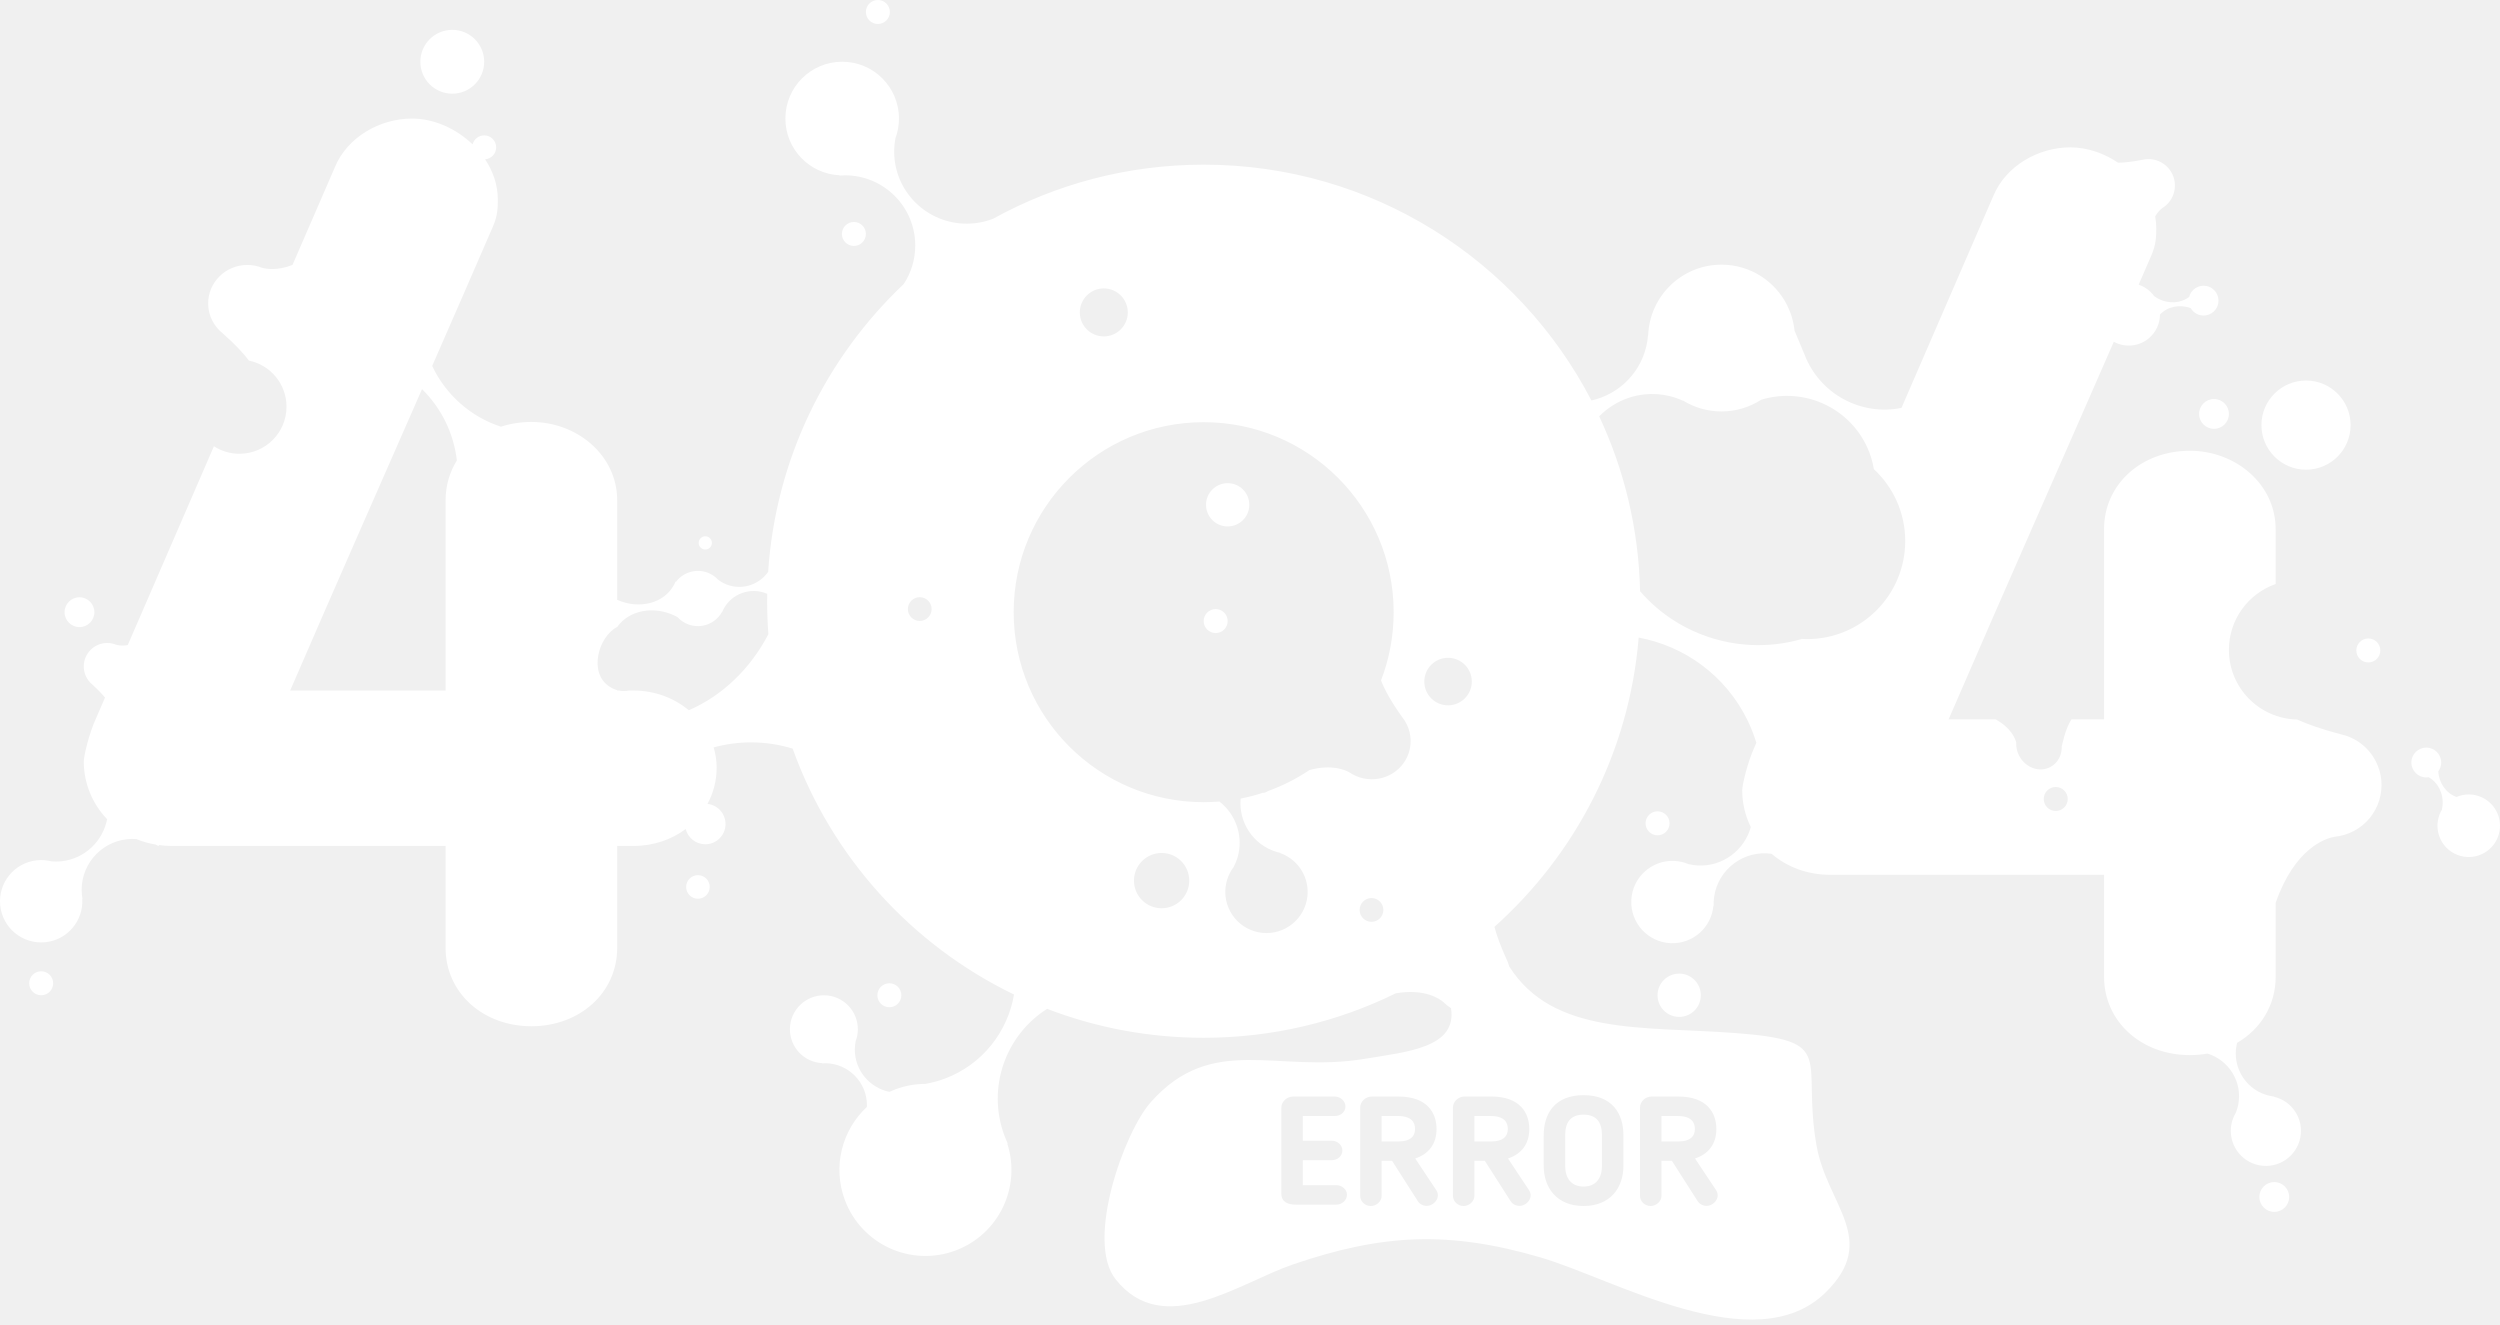
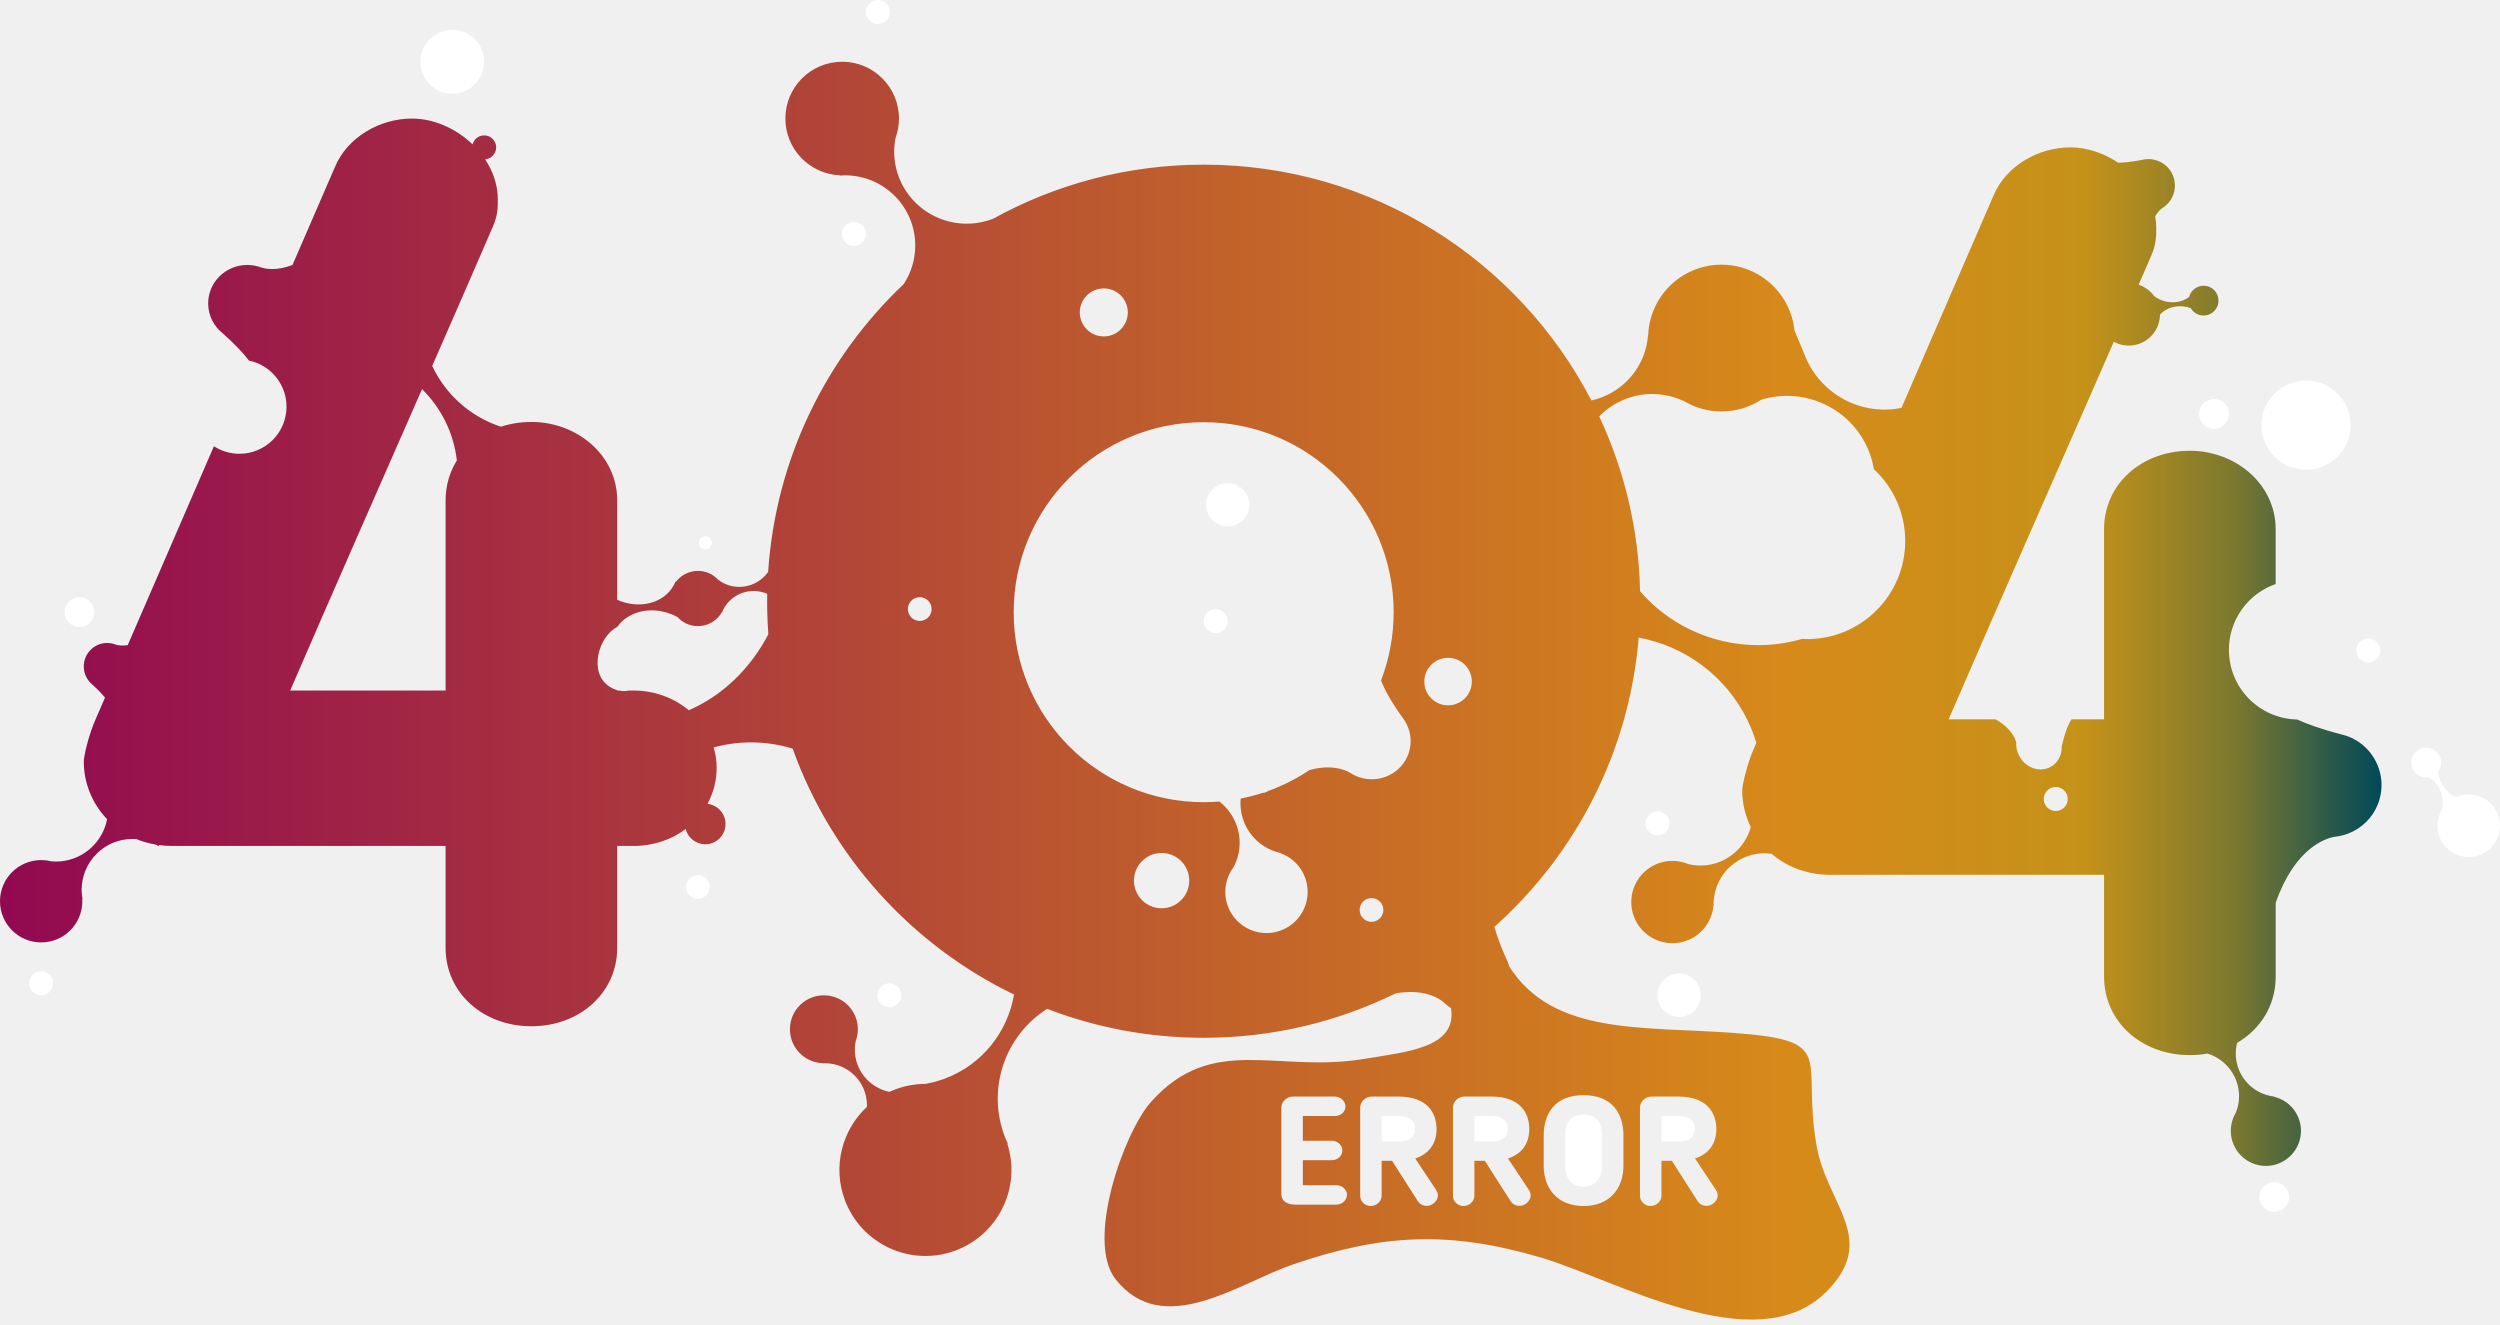
- <svg xmlns="http://www.w3.org/2000/svg" version="1.1" id="Layer_1" x="0px" y="0px" width="400px" height="212px" viewBox="0 0 400 212" enable-background="new 0 0 400 212" xml:space="preserve">
-   <g>
-     <path fill="#FFFFFF" d="M253.371,189.848c2.012,0,2.943-1.375,2.943-3.336v-4.857c0-1.986-0.785-3.312-2.943-3.312   c-2.16,0-2.944,1.324-2.944,3.312v4.857C250.427,188.473,251.359,189.848,253.371,189.848z" />
-     <path fill="#FFFFFF" d="M223.661,178.562h-2.601v4.07h2.748c1.692,0,2.602-0.711,2.602-1.986   C226.41,179.617,225.895,178.562,223.661,178.562z" />
-     <path fill="#FFFFFF" d="M271.182,180.646c0-1.029-0.516-2.084-2.748-2.084h-2.601v4.07h2.748   C270.273,182.635,271.182,181.924,271.182,180.646z" />
-     <path fill="#FFFFFF" d="M235.902,178.562v4.07h2.748c1.691,0,2.601-0.711,2.601-1.986c0-1.029-0.517-2.084-2.748-2.084H235.902z" />
-     <circle fill="#FFFFFF" cx="111.669" cy="141.911" r="1.887" />
-     <circle fill="#FFFFFF" cx="112.847" cy="86.865" r="1.059" />
-     <circle fill="#FFFFFF" cx="268.67" cy="159.242" r="3.463" />
-     <circle fill="#FFFFFF" cx="196.426" cy="80.768" r="3.462" />
-     <circle fill="#FFFFFF" cx="136.623" cy="37.433" r="1.918" />
-     <circle fill="#FFFFFF" cx="142.298" cy="159.241" r="1.919" />
-     <circle fill="#FFFFFF" cx="6.588" cy="157.323" r="1.919" />
-     <circle fill="#FFFFFF" cx="140.46" cy="1.919" r="1.919" />
-     <circle fill="#FFFFFF" cx="265.208" cy="131.731" r="1.919" />
-     <circle fill="#FFFFFF" cx="194.507" cy="99.371" r="1.919" />
-     <circle fill="#FFFFFF" cx="368.963" cy="68.018" r="7.133" />
-     <circle fill="#FFFFFF" cx="354.239" cy="66.228" r="2.386" />
-     <path fill="#FFFFFF" d="M397.248,127.646c-1.371-0.691-2.906-0.69-4.217-0.133c-1.629-0.576-2.787-2.189-2.906-4.094   c0.293-0.396,0.469-0.886,0.469-1.416c0-1.316-1.066-2.387-2.387-2.387c-1.316,0-2.387,1.066-2.387,2.387   c0,1.314,1.068,2.387,2.387,2.387c0.129,0,0.254-0.015,0.377-0.033c1.471,0.813,2.404,2.574,2.223,4.519   c-0.02,0.235-0.061,0.464-0.109,0.687c-0.061,0.1-0.117,0.195-0.17,0.299c-0.188,0.367-0.316,0.75-0.406,1.137   c-0.047,0.207-0.08,0.416-0.104,0.625c-0.195,1.998,0.82,4.004,2.725,4.963c2.467,1.244,5.477,0.254,6.723-2.215   C400.707,131.902,399.717,128.893,397.248,127.646z" />
-     <circle fill="#FFFFFF" cx="363.883" cy="191.517" r="2.386" />
-     <circle fill="#FFFFFF" cx="12.716" cy="97.951" r="2.386" />
-     <circle fill="#FFFFFF" cx="72.363" cy="9.883" r="5.107" />
-     <path fill="#FFFFFF" d="M374.449,117.463c-2.938-0.773-5.188-1.562-6.91-2.342c-6.049-0.127-10.914-5.066-10.914-11.147   c0-4.872,3.125-9.011,7.479-10.531v-8.787c0-7.162-6.367-12.534-13.729-12.534c-7.76,0-13.727,5.372-13.727,12.534v30.438h-5.203   c-0.525,0.77-1.07,2.096-1.566,4.301c0.053,1.385-0.611,2.695-1.836,3.336c-1.748,0.914-3.977,0.106-4.975-1.805   c-0.361-0.686-0.51-1.422-0.475-2.125c-0.156-0.641-0.799-2.309-3.291-3.707h-7.523c9.477-21.895,17.479-39.904,26.43-60.408   c1.744,0.947,3.965,0.801,5.586-0.545c1.18-0.981,1.793-2.39,1.803-3.813c1.18-1.264,3.121-1.681,4.912-1.033   c0.248,0.427,0.625,0.783,1.111,0.995c1.209,0.526,2.613-0.028,3.141-1.236c0.525-1.208-0.025-2.614-1.234-3.14   c-1.207-0.525-2.613,0.028-3.141,1.236c-0.051,0.117-0.09,0.237-0.121,0.357c-1.332,1.024-3.316,1.178-5.027,0.237   c-0.207-0.113-0.4-0.241-0.586-0.377c-0.064-0.093-0.133-0.186-0.203-0.275c-0.268-0.318-0.564-0.588-0.881-0.824   c-0.17-0.126-0.35-0.241-0.531-0.344c-0.273-0.152-0.561-0.274-0.854-0.372c0.494-1.136,0.99-2.278,1.49-3.435   c0.145-0.329,0.283-0.656,0.428-0.986c0.035-0.083,0.07-0.164,0.105-0.246c0.795-1.791,0.795-3.183,0.795-4.377   c0-0.644-0.059-1.279-0.174-1.902c0.449-0.761,0.928-1.159,1.146-1.315c0.444-0.274,0.846-0.632,1.178-1.078   c1.396-1.877,1.004-4.53-0.873-5.925c-1.053-0.781-2.351-1.001-3.53-0.714c-1.604,0.314-2.863,0.448-3.853,0.461   c-0.944-0.636-1.959-1.166-3.011-1.57c-0.163-0.062-0.327-0.122-0.491-0.178c-1.34-0.458-2.733-0.712-4.119-0.712   c-5.174,0-10.346,2.985-12.334,7.759L304.238,65.26c-6.444,1.322-13.092-2.191-15.526-8.56c-0.317-0.829-0.987-2.308-1.591-3.807   c-0.146-1.445-0.557-2.812-1.18-4.054c0-0.001,0-0.002,0-0.003v0.001c-1.928-3.848-5.903-6.491-10.502-6.491   c-6.342,0-11.506,5.029-11.73,11.315c-0.01-0.007-0.02-0.016-0.029-0.023c-0.021,0.307-0.056,0.614-0.104,0.923   c-0.764,4.848-4.43,8.515-8.95,9.514C243,41.661,219.584,26.345,192.59,26.345c-12.213,0-23.69,3.138-33.679,8.646   c-1.311,0.511-2.736,0.795-4.229,0.795c-6.414,0-11.614-5.165-11.614-11.537c0-0.732,0.075-1.447,0.208-2.142   c0.361-0.979,0.559-2.037,0.559-3.142c0-5.019-4.069-9.087-9.087-9.087s-9.086,4.068-9.086,9.087c0,4.88,3.847,8.86,8.674,9.077   c-0.008,0.017-0.018,0.032-0.026,0.049c0.297-0.024,0.596-0.039,0.899-0.039c6.203,0,11.23,5.028,11.23,11.23   c0,2.282-0.682,4.403-1.851,6.175C132.198,57.188,124.104,73.4,122.903,91.5c-1.583,2.254-4.604,3.077-7.12,1.808   c-0.327-0.165-0.628-0.359-0.907-0.576c-0.343-0.362-0.748-0.676-1.218-0.914c-1.937-0.977-4.25-0.391-5.511,1.281   c-0.02-0.023-0.038-0.048-0.057-0.071c-0.061,0.153-0.127,0.305-0.202,0.455c-0.022,0.038-0.043,0.076-0.065,0.114   c-1.564,2.937-5.529,3.953-9.073,2.373V80.046c0-7.163-6.367-12.534-13.728-12.534c-1.727,0-3.363,0.268-4.867,0.76   c-4.852-1.573-8.834-5.121-11.006-9.719c3.121-7.123,6.319-14.45,9.706-22.275c0.796-1.791,0.796-3.183,0.796-4.377   c0-2.307-0.768-4.502-2.036-6.41c0.991-0.075,1.772-0.901,1.772-1.912c0-1.059-0.859-1.918-1.918-1.918   c-0.894,0-1.643,0.612-1.856,1.439c-2.617-2.52-6.179-4.13-9.689-4.13c-5.173,0-10.346,2.984-12.335,7.759L46.8,42.393   c-2.533,0.981-4.313,0.617-4.921,0.432c-0.728-0.282-1.519-0.438-2.348-0.432c-3.462,0.023-6.249,2.799-6.226,6.197   c0.014,1.911,0.914,3.613,2.315,4.732c1.965,1.734,3.308,3.174,4.208,4.373c3.432,0.703,6.013,3.739,6.013,7.378   c0,4.16-3.372,7.531-7.532,7.531c-1.505,0-2.906-0.443-4.082-1.204L20.44,103.212c-0.951,0.173-1.613,0.023-1.883-0.063   c-0.434-0.175-0.906-0.273-1.402-0.273c-2.072,0-3.752,1.68-3.752,3.751c0,1.16,0.527,2.197,1.354,2.884   c0.874,0.798,1.539,1.49,2.046,2.099l-1.41,3.252c-1.194,2.588-1.99,6.168-1.99,6.965c0,3.484,1.37,6.779,3.736,9.246   c-0.691,3.535-3.605,6.354-7.353,6.736c-0.529,0.055-1.05,0.053-1.561,0.008c-0.733-0.188-1.51-0.252-2.307-0.172   c-3.62,0.371-6.254,3.604-5.884,7.225c0.37,3.619,3.603,6.254,7.222,5.884c3.521-0.358,6.107-3.428,5.907-6.926   c0.012,0.006,0.025,0.012,0.038,0.017c-0.039-0.212-0.071-0.427-0.094-0.645c-0.458-4.475,2.798-8.471,7.272-8.928   c0.484-0.051,0.961-0.054,1.431-0.02c0.977,0.402,2.023,0.7,3.127,0.884c0.154,0.08,0.308,0.162,0.456,0.253   c0.004-0.061,0.005-0.119,0.008-0.181c0.687,0.094,1.396,0.146,2.125,0.146h43.768v16.313c0,7.162,5.969,12.533,13.728,12.533   c7.759,0,13.728-5.371,13.728-12.533v-16.313h2.586c3.219,0,6.11-1.013,8.373-2.709c0.355,1.392,1.606,2.424,3.108,2.438   c1.79,0.018,3.252-1.423,3.267-3.212c0.015-1.681-1.25-3.07-2.886-3.248c0.939-1.731,1.466-3.702,1.466-5.802   c0-1.108-0.168-2.194-0.479-3.234c1.92-0.525,3.925-0.807,5.989-0.807c2.303,0,4.532,0.352,6.651,1   c6.203,17.291,19.027,31.427,35.419,39.347c-1.013,5.949-5.053,11.205-11.086,13.457c-1.031,0.385-2.075,0.66-3.122,0.84   c-1.589,0.004-3.205,0.283-4.781,0.872c-0.326,0.122-0.642,0.258-0.953,0.4c-3.181-0.653-5.56-3.467-5.531-6.814   c0.003-0.451,0.054-0.893,0.142-1.316c0.213-0.574,0.337-1.19,0.343-1.84c0.026-3.002-2.386-5.455-5.387-5.479   c-3.002-0.026-5.456,2.386-5.481,5.387c-0.025,2.92,2.257,5.315,5.145,5.468c-0.006,0.012-0.013,0.024-0.02,0.036   c0.177-0.014,0.356-0.021,0.538-0.021c3.709,0.033,6.691,3.066,6.659,6.775c0,0.071-0.008,0.146-0.011,0.217   c-3.956,3.682-5.529,9.517-3.522,14.894c2.658,7.12,10.584,10.737,17.705,8.08c6.924-2.585,10.534-10.151,8.283-17.115   c0.028,0.004,0.056,0.011,0.084,0.013c-0.191-0.408-0.371-0.824-0.531-1.254c-2.864-7.671,0.167-16.099,6.821-20.311   c7.775,2.986,16.219,4.63,25.047,4.63c11.034,0,21.471-2.562,30.749-7.12c4.653-0.788,7.015,0.889,7.644,1.438   c0.058,0.059,0.117,0.111,0.176,0.168c0.305,0.285,0.643,0.543,1.006,0.771c1.002,6.354-7.042,6.977-13.784,8.105   c-14.117,2.373-24.388-4.176-34.259,6.949c-4.253,4.793-10.486,22.168-5.62,28.328c7.624,9.649,19.745,0.562,28.438-2.399   c14.27-4.864,24.832-5.397,39.529-1.104c11.784,3.439,34.346,16.715,45.646,5.6c8.604-8.461,0.189-14.021-1.465-23.488   c-2.474-14.148,3.563-16.786-13.162-18.021c-14.697-1.084-28.973,0.428-36.004-10.634c-0.113-0.438-0.275-0.866-0.485-1.272   c-0.927-2.049-1.524-3.715-1.886-5.07c12.959-11.582,21.568-27.925,23.08-46.284c7.322,1.36,13.929,6.056,17.432,13.269   c0.566,1.17,1.029,2.363,1.396,3.567l-0.274,0.636c-1.193,2.586-1.988,6.166-1.988,6.963c0,2.072,0.485,4.078,1.374,5.883   c-1.021,3.695-4.47,6.33-8.438,6.148c-0.529-0.025-1.047-0.104-1.545-0.224c-0.697-0.293-1.457-0.472-2.254-0.508   c-3.637-0.166-6.718,2.646-6.884,6.278c-0.167,3.635,2.646,6.715,6.278,6.883c3.537,0.16,6.546-2.493,6.859-5.981   c0.015,0.007,0.023,0.017,0.037,0.021c-0.009-0.215-0.011-0.435,0.002-0.651c0.203-4.491,4.013-7.967,8.504-7.763   c0.263,0.014,0.517,0.039,0.771,0.074c2.423,2.073,5.659,3.365,9.42,3.365h43.771v16.312c0,7.162,5.967,12.533,13.727,12.533   c0.975,0,1.92-0.084,2.828-0.246c3.449,1.07,5.615,4.57,4.914,8.172c-0.09,0.457-0.227,0.894-0.395,1.31   c-0.322,0.543-0.566,1.147-0.695,1.806c-0.592,3.045,1.395,5.992,4.438,6.584c3.045,0.593,5.99-1.396,6.584-4.438   c0.576-2.96-1.289-5.822-4.191-6.521c0.008-0.012,0.018-0.021,0.025-0.031c-0.184-0.021-0.363-0.047-0.551-0.084   c-3.76-0.73-6.217-4.375-5.484-8.137c0.025-0.129,0.061-0.254,0.094-0.379c3.748-2.188,6.164-6.014,6.164-10.564v-11.84   c3.064-8.785,8.01-10.309,9.393-10.563c1.047-0.097,2.094-0.394,3.082-0.911c4.07-2.125,5.643-7.15,3.516-11.218   C378.9,119.458,376.789,117.959,374.449,117.463z M71.296,80.046v30.438H46.428C53.99,93.015,60.612,78.023,67.525,62.26   c3.021,2.977,5.06,6.957,5.572,11.414C71.949,75.52,71.296,77.685,71.296,80.046z M110.21,113.639   c-2.328-1.939-5.412-3.154-8.873-3.154h-0.694c-0.529,0.106-1.075,0.115-1.623,0h-0.27v-0.063   c-0.413-0.112-0.824-0.298-1.231-0.562c-3.415-2.219-1.776-8.004,1.246-9.559c1.879-2.678,5.885-3.463,9.375-1.702   c0.095,0.048,0.185,0.1,0.276,0.15c0.351,0.382,0.771,0.712,1.262,0.959c2.119,1.069,4.685,0.267,5.836-1.782   c0.006,0.009,0.012,0.019,0.018,0.027c0.055-0.134,0.114-0.268,0.18-0.398c1.311-2.598,4.411-3.688,7.044-2.543   c-0.007,0.396-0.015,0.789-0.015,1.185c0,1.777,0.068,3.538,0.198,5.281C120.06,106.992,115.578,111.316,110.21,113.639z    M147.159,99.352c-1.05,0-1.9-0.851-1.9-1.9c0-1.049,0.85-1.901,1.9-1.901c1.049,0,1.9,0.852,1.9,1.901   C149.059,98.501,148.208,99.352,147.159,99.352z M176.608,46.146c2.12,0,3.839,1.719,3.839,3.84c0,2.121-1.719,3.839-3.839,3.839   c-2.121,0-3.84-1.719-3.84-3.839C172.768,47.865,174.487,46.146,176.608,46.146z M185.856,145.32c-2.443,0-4.422-1.979-4.422-4.422   c0-2.441,1.979-4.422,4.422-4.422c2.442,0,4.422,1.979,4.422,4.422C190.278,143.341,188.298,145.32,185.856,145.32z    M219.441,147.49c-1.051,0-1.901-0.852-1.901-1.9c0-1.048,0.851-1.9,1.901-1.9c1.049,0,1.897,0.854,1.897,1.9   C221.34,146.641,220.49,147.49,219.441,147.49z M225.559,119.891c-0.742,3.316-4.082,5.395-7.461,4.637   c-0.81-0.18-1.543-0.51-2.188-0.946c-0.646-0.372-2.811-1.354-6.391-0.377c-2.043,1.374-4.266,2.505-6.621,3.354   c-0.444,0.264-0.699,0.346-0.787,0.271c-1.174,0.386-2.375,0.703-3.606,0.944c-0.349,3.767,1.975,7.388,5.733,8.531   c0.21,0.063,0.421,0.116,0.632,0.163c-0.011,0.009-0.021,0.019-0.03,0.028c3.303,1.169,5.128,4.742,4.098,8.128   c-1.062,3.479-4.742,5.44-8.225,4.379c-3.481-1.062-5.44-4.741-4.378-8.224c0.233-0.764,0.592-1.456,1.05-2.059   c0.239-0.453,0.442-0.936,0.597-1.441c1.038-3.402-0.214-6.959-2.875-9.034c-0.832,0.067-1.67,0.104-2.519,0.104   c-16.791,0-30.4-13.61-30.4-30.399s13.609-30.399,30.4-30.399s30.396,13.61,30.396,30.399c0,3.849-0.715,7.529-2.02,10.918   c0.562,1.475,1.614,3.392,3.403,5.896C225.48,116.168,225.975,118.027,225.559,119.891z M213.8,192.742h-6.502   c-1.202,0-2.28-0.417-2.28-1.742v-13.812c0-0.856,0.811-1.739,1.89-1.739h6.647c0.932,0,1.715,0.733,1.715,1.594   c0,0.884-0.783,1.521-1.715,1.521h-5.104v3.949h4.636c0.858,0,1.692,0.661,1.692,1.547c0,0.883-0.734,1.568-1.692,1.568h-4.636   v3.999h5.349c0.906,0,1.716,0.687,1.716,1.521C215.516,192.031,214.73,192.742,213.8,192.742z M228.298,192.938   c-0.614,0-1.13-0.269-1.448-0.76l-4.121-6.451h-1.668v5.617c0,0.859-0.81,1.619-1.742,1.619c-0.908,0-1.691-0.734-1.691-1.619   v-14.131c0-0.957,0.857-1.766,1.864-1.766h4.269c4.612,0,6.084,2.625,6.084,5.199c0,2.43-1.3,4.022-3.41,4.711l3.36,5.055   C230.604,191.639,229.402,192.938,228.298,192.938z M262.398,177.213c0-0.957,0.855-1.766,1.863-1.766h4.27   c4.611,0,6.084,2.625,6.084,5.199c0,2.43-1.299,4.022-3.411,4.711l3.36,5.055c0.812,1.227-0.394,2.525-1.494,2.525   c-0.614,0-1.129-0.271-1.449-0.762l-4.122-6.449h-1.667v5.615c0,0.859-0.809,1.619-1.743,1.619c-0.907,0-1.692-0.734-1.692-1.619   v-14.13L262.398,177.213L262.398,177.213z M246.992,181.652c0-3.482,1.791-6.426,6.378-6.426s6.378,2.941,6.378,6.426v4.856   c0,3.582-2.135,6.452-6.378,6.452c-4.244,0-6.378-2.87-6.378-6.452V181.652z M227.889,109.051c0-2.098,1.701-3.8,3.799-3.8   c2.101,0,3.801,1.702,3.801,3.8c0,2.1-1.7,3.801-3.801,3.801C229.589,112.852,227.889,111.15,227.889,109.051z M244.686,180.646   c0,2.43-1.299,4.022-3.41,4.711l3.361,5.055c0.812,1.227-0.393,2.525-1.496,2.525c-0.615,0-1.131-0.271-1.449-0.762l-4.121-6.449   h-1.668v5.615c0,0.859-0.81,1.619-1.74,1.619c-0.908,0-1.691-0.734-1.691-1.619v-14.131c0-0.957,0.857-1.768,1.863-1.768h4.27   C243.214,175.447,244.686,178.072,244.686,180.646z M289.136,102.256c-0.308,0-0.612-0.012-0.919-0.029l-0.015,0.038   c-9.415,2.678-19.502-0.387-25.788-7.665c-0.223-9.989-2.547-19.458-6.541-27.989c2.604-2.646,6.387-4.043,10.316-3.425   c1.094,0.172,2.127,0.491,3.086,0.93c0-0.011-0.002-0.022-0.002-0.034c1.791,1.108,3.902,1.749,6.166,1.749   c2.342,0,4.522-0.689,6.354-1.872c7.044-2.152,14.644,1.473,17.306,8.437c0.336,0.88,0.568,1.772,0.721,2.667   c3.082,2.867,5.014,6.955,5.014,11.495C304.835,95.228,297.807,102.256,289.136,102.256z M328.918,129.758   c-1.061,0-1.92-0.859-1.92-1.92c0-1.059,0.859-1.918,1.92-1.918s1.92,0.859,1.92,1.918   C330.838,128.898,329.979,129.758,328.918,129.758z" />
-     <circle fill="#FFFFFF" cx="378.932" cy="104.073" r="1.919" />
-   </g>
+ <svg xmlns="http://www.w3.org/2000/svg" xmlns:xlink="http://www.w3.org/1999/xlink" version="1.1" id="Layer_1" x="0px" y="0px" width="400px" height="212px" viewBox="0 0 400 212" enable-background="new 0 0 400 212" xml:space="preserve">
+   <defs id="defs51">
+     <linearGradient id="linearGradient1592">
+       <stop style="stop-color:#910951;stop-opacity:1;" offset="0" id="stop1588" />
+       <stop style="stop-color:#c05f2c;stop-opacity:1;" offset="0.5" id="stop1596" />
+       <stop style="stop-color:#d78a19;stop-opacity:1;" offset="0.75" id="stop1598" />
+       <stop style="stop-color:#c59219;stop-opacity:1;" offset="0.875" id="stop1600" />
+       <stop style="stop-color:#7c792f;stop-opacity:1;" offset="0.938" id="stop1602" />
+       <stop style="stop-color:#004958;stop-opacity:1;" offset="1" id="stop1590" />
+     </linearGradient>
+     <linearGradient xlink:href="#linearGradient1592" id="linearGradient1594" x1="-0.001" y1="110.506" x2="381.047" y2="110.506" gradientUnits="userSpaceOnUse" />
+   </defs>
+   <path fill="#ffffff" d="m 253.371,189.848 c 2.012,0 2.943,-1.375 2.943,-3.336 v -4.857 c 0,-1.986 -0.785,-3.312 -2.943,-3.312 -2.16,0 -2.944,1.324 -2.944,3.312 v 4.857 c 0,1.961 0.932,3.336 2.944,3.336 z" id="path2" />
+   <path fill="#ffffff" d="m 223.661,178.562 h -2.601 v 4.07 h 2.748 c 1.692,0 2.602,-0.711 2.602,-1.986 0,-1.029 -0.515,-2.084 -2.749,-2.084 z" id="path4" />
+   <path fill="#ffffff" d="m 271.182,180.646 c 0,-1.029 -0.516,-2.084 -2.748,-2.084 h -2.601 v 4.07 h 2.748 c 1.692,0.003 2.601,-0.708 2.601,-1.986 z" id="path6" />
+   <path fill="#ffffff" d="m 235.902,178.562 v 4.07 h 2.748 c 1.691,0 2.601,-0.711 2.601,-1.986 0,-1.029 -0.517,-2.084 -2.748,-2.084 z" id="path8" />
+   <circle fill="#ffffff" cx="111.669" cy="141.911" r="1.887" id="circle10" />
+   <circle fill="#ffffff" cx="112.847" cy="86.865" r="1.059" id="circle12" />
+   <circle fill="#ffffff" cx="268.67" cy="159.242" r="3.463" id="circle14" />
+   <circle fill="#ffffff" cx="196.426" cy="80.768" r="3.462" id="circle16" />
+   <circle fill="#ffffff" cx="136.623" cy="37.433" r="1.918" id="circle18" />
+   <circle fill="#ffffff" cx="142.298" cy="159.241" r="1.919" id="circle20" />
+   <circle fill="#ffffff" cx="6.588" cy="157.323" r="1.919" id="circle22" />
+   <circle fill="#ffffff" cx="140.46" cy="1.919" r="1.919" id="circle24" />
+   <circle fill="#ffffff" cx="265.208" cy="131.731" r="1.919" id="circle26" />
+   <circle fill="#ffffff" cx="194.507" cy="99.371" r="1.919" id="circle28" />
+   <circle fill="#ffffff" cx="368.963" cy="68.018" r="7.133" id="circle30" />
+   <circle fill="#ffffff" cx="354.239" cy="66.228" r="2.386" id="circle32" />
+   <path fill="#ffffff" d="m 397.248,127.646 c -1.371,-0.691 -2.906,-0.69 -4.217,-0.133 -1.629,-0.576 -2.787,-2.189 -2.906,-4.094 0.293,-0.396 0.469,-0.886 0.469,-1.416 0,-1.316 -1.066,-2.387 -2.387,-2.387 -1.316,0 -2.387,1.066 -2.387,2.387 0,1.314 1.068,2.387 2.387,2.387 0.129,0 0.254,-0.015 0.377,-0.033 1.471,0.813 2.404,2.574 2.223,4.519 -0.02,0.235 -0.061,0.464 -0.109,0.687 -0.061,0.1 -0.117,0.195 -0.17,0.299 -0.188,0.367 -0.316,0.75 -0.406,1.137 -0.047,0.207 -0.08,0.416 -0.104,0.625 -0.195,1.998 0.82,4.004 2.725,4.963 2.467,1.244 5.477,0.254 6.723,-2.215 1.241,-2.47 0.251,-5.479 -2.218,-6.726 z" id="path34" />
+   <circle fill="#ffffff" cx="363.883" cy="191.517" r="2.386" id="circle36" />
+   <circle fill="#ffffff" cx="12.716" cy="97.951" r="2.386" id="circle38" />
+   <circle fill="#ffffff" cx="72.363" cy="9.883" r="5.107" id="circle40" />
+   <path fill="#ffffff" d="m 374.449,117.463 c -2.938,-0.773 -5.188,-1.562 -6.91,-2.342 -6.049,-0.127 -10.914,-5.066 -10.914,-11.147 0,-4.872 3.125,-9.011 7.479,-10.531 v -8.787 c 0,-7.162 -6.367,-12.534 -13.729,-12.534 -7.76,0 -13.727,5.372 -13.727,12.534 v 30.438 h -5.203 c -0.525,0.77 -1.07,2.096 -1.566,4.301 0.053,1.385 -0.611,2.695 -1.836,3.336 -1.748,0.914 -3.977,0.106 -4.975,-1.805 -0.361,-0.686 -0.51,-1.422 -0.475,-2.125 -0.156,-0.641 -0.799,-2.309 -3.291,-3.707 h -7.523 c 9.477,-21.895 17.479,-39.904 26.43,-60.408 1.744,0.947 3.965,0.801 5.586,-0.545 1.18,-0.981 1.793,-2.39 1.803,-3.813 1.18,-1.264 3.121,-1.681 4.912,-1.033 0.248,0.427 0.625,0.783 1.111,0.995 1.209,0.526 2.613,-0.028 3.141,-1.236 0.525,-1.208 -0.025,-2.614 -1.234,-3.14 -1.207,-0.525 -2.613,0.028 -3.141,1.236 -0.051,0.117 -0.09,0.237 -0.121,0.357 -1.332,1.024 -3.316,1.178 -5.027,0.237 -0.207,-0.113 -0.4,-0.241 -0.586,-0.377 -0.064,-0.093 -0.133,-0.186 -0.203,-0.275 -0.268,-0.318 -0.564,-0.588 -0.881,-0.824 -0.17,-0.126 -0.35,-0.241 -0.531,-0.344 -0.273,-0.152 -0.561,-0.274 -0.854,-0.372 0.494,-1.136 0.99,-2.278 1.49,-3.435 0.145,-0.329 0.283,-0.656 0.428,-0.986 0.035,-0.083 0.07,-0.164 0.105,-0.246 0.795,-1.791 0.795,-3.183 0.795,-4.377 0,-0.644 -0.059,-1.279 -0.174,-1.902 0.449,-0.761 0.928,-1.159 1.146,-1.315 0.444,-0.274 0.846,-0.632 1.178,-1.078 1.396,-1.877 1.004,-4.53 -0.873,-5.925 -1.053,-0.781 -2.351,-1.001 -3.53,-0.714 -1.604,0.314 -2.863,0.448 -3.853,0.461 -0.944,-0.636 -1.959,-1.166 -3.011,-1.57 -0.163,-0.062 -0.327,-0.122 -0.491,-0.178 -1.34,-0.458 -2.733,-0.712 -4.119,-0.712 -5.174,0 -10.346,2.985 -12.334,7.759 L 304.238,65.26 c -6.444,1.322 -13.092,-2.191 -15.526,-8.56 -0.317,-0.829 -0.987,-2.308 -1.591,-3.807 -0.146,-1.445 -0.557,-2.812 -1.18,-4.054 0,-10e-4 0,-0.002 0,-0.003 v 0.001 c -1.928,-3.848 -5.903,-6.491 -10.502,-6.491 -6.342,0 -11.506,5.029 -11.73,11.315 -0.01,-0.007 -0.02,-0.016 -0.029,-0.023 -0.021,0.307 -0.056,0.614 -0.104,0.923 -0.764,4.848 -4.43,8.515 -8.95,9.514 C 243,41.661 219.584,26.345 192.59,26.345 c -12.213,0 -23.69,3.138 -33.679,8.646 -1.311,0.511 -2.736,0.795 -4.229,0.795 -6.414,0 -11.614,-5.165 -11.614,-11.537 0,-0.732 0.075,-1.447 0.208,-2.142 0.361,-0.979 0.559,-2.037 0.559,-3.142 0,-5.019 -4.069,-9.087 -9.087,-9.087 -5.018,0 -9.086,4.068 -9.086,9.087 0,4.88 3.847,8.86 8.674,9.077 -0.008,0.017 -0.018,0.032 -0.026,0.049 0.297,-0.024 0.596,-0.039 0.899,-0.039 6.203,0 11.23,5.028 11.23,11.23 0,2.282 -0.682,4.403 -1.851,6.175 -12.39,11.731 -20.484,27.943 -21.685,46.043 -1.583,2.254 -4.604,3.077 -7.12,1.808 -0.327,-0.165 -0.628,-0.359 -0.907,-0.576 -0.343,-0.362 -0.748,-0.676 -1.218,-0.914 -1.937,-0.977 -4.25,-0.391 -5.511,1.281 -0.02,-0.023 -0.038,-0.048 -0.057,-0.071 -0.061,0.153 -0.127,0.305 -0.202,0.455 -0.022,0.038 -0.043,0.076 -0.065,0.114 -1.564,2.937 -5.529,3.953 -9.073,2.373 V 80.046 c 0,-7.163 -6.367,-12.534 -13.728,-12.534 -1.727,0 -3.363,0.268 -4.867,0.76 -4.852,-1.573 -8.834,-5.121 -11.006,-9.719 3.121,-7.123 6.319,-14.45 9.706,-22.275 0.796,-1.791 0.796,-3.183 0.796,-4.377 0,-2.307 -0.768,-4.502 -2.036,-6.41 0.991,-0.075 1.772,-0.901 1.772,-1.912 0,-1.059 -0.859,-1.918 -1.918,-1.918 -0.894,0 -1.643,0.612 -1.856,1.439 -2.617,-2.52 -6.179,-4.13 -9.689,-4.13 -5.173,0 -10.346,2.984 -12.335,7.759 L 46.8,42.393 c -2.533,0.981 -4.313,0.617 -4.921,0.432 -0.728,-0.282 -1.519,-0.438 -2.348,-0.432 -3.462,0.023 -6.249,2.799 -6.226,6.197 0.014,1.911 0.914,3.613 2.315,4.732 1.965,1.734 3.308,3.174 4.208,4.373 3.432,0.703 6.013,3.739 6.013,7.378 0,4.16 -3.372,7.531 -7.532,7.531 -1.505,0 -2.906,-0.443 -4.082,-1.204 L 20.44,103.212 c -0.951,0.173 -1.613,0.023 -1.883,-0.063 -0.434,-0.175 -0.906,-0.273 -1.402,-0.273 -2.072,0 -3.752,1.68 -3.752,3.751 0,1.16 0.527,2.197 1.354,2.884 0.874,0.798 1.539,1.49 2.046,2.099 l -1.41,3.252 c -1.194,2.588 -1.99,6.168 -1.99,6.965 0,3.484 1.37,6.779 3.736,9.246 -0.691,3.535 -3.605,6.354 -7.353,6.736 -0.529,0.055 -1.05,0.053 -1.561,0.008 -0.733,-0.188 -1.51,-0.252 -2.307,-0.172 -3.62,0.371 -6.254,3.604 -5.884,7.225 0.37,3.619 3.603,6.254 7.222,5.884 3.521,-0.358 6.107,-3.428 5.907,-6.926 0.012,0.006 0.025,0.012 0.038,0.017 -0.039,-0.212 -0.071,-0.427 -0.094,-0.645 -0.458,-4.475 2.798,-8.471 7.272,-8.928 0.484,-0.051 0.961,-0.054 1.431,-0.02 0.977,0.402 2.023,0.7 3.127,0.884 0.154,0.08 0.308,0.162 0.456,0.253 0.004,-0.061 0.005,-0.119 0.008,-0.181 0.687,0.094 1.396,0.146 2.125,0.146 h 43.768 v 16.313 c 0,7.162 5.969,12.533 13.728,12.533 7.759,0 13.728,-5.371 13.728,-12.533 v -16.313 h 2.586 c 3.219,0 6.11,-1.013 8.373,-2.709 0.355,1.392 1.606,2.424 3.108,2.438 1.79,0.018 3.252,-1.423 3.267,-3.212 0.015,-1.681 -1.25,-3.07 -2.886,-3.248 0.939,-1.731 1.466,-3.702 1.466,-5.802 0,-1.108 -0.168,-2.194 -0.479,-3.234 1.92,-0.525 3.925,-0.807 5.989,-0.807 2.303,0 4.532,0.352 6.651,1 6.203,17.291 19.027,31.427 35.419,39.347 -1.013,5.949 -5.053,11.205 -11.086,13.457 -1.031,0.385 -2.075,0.66 -3.122,0.84 -1.589,0.004 -3.205,0.283 -4.781,0.872 -0.326,0.122 -0.642,0.258 -0.953,0.4 -3.181,-0.653 -5.56,-3.467 -5.531,-6.814 0.003,-0.451 0.054,-0.893 0.142,-1.316 0.213,-0.574 0.337,-1.19 0.343,-1.84 0.026,-3.002 -2.386,-5.455 -5.387,-5.479 -3.002,-0.026 -5.456,2.386 -5.481,5.387 -0.025,2.92 2.257,5.315 5.145,5.468 -0.006,0.012 -0.013,0.024 -0.02,0.036 0.177,-0.014 0.356,-0.021 0.538,-0.021 3.709,0.033 6.691,3.066 6.659,6.775 0,0.071 -0.008,0.146 -0.011,0.217 -3.956,3.682 -5.529,9.517 -3.522,14.894 2.658,7.12 10.584,10.737 17.705,8.08 6.924,-2.585 10.534,-10.151 8.283,-17.115 0.028,0.004 0.056,0.011 0.084,0.013 -0.191,-0.408 -0.371,-0.824 -0.531,-1.254 -2.864,-7.671 0.167,-16.099 6.821,-20.311 7.775,2.986 16.219,4.63 25.047,4.63 11.034,0 21.471,-2.562 30.749,-7.12 4.653,-0.788 7.015,0.889 7.644,1.438 0.058,0.059 0.117,0.111 0.176,0.168 0.305,0.285 0.643,0.543 1.006,0.771 1.002,6.354 -7.042,6.977 -13.784,8.105 -14.117,2.373 -24.388,-4.176 -34.259,6.949 -4.253,4.793 -10.486,22.168 -5.62,28.328 7.624,9.649 19.745,0.562 28.438,-2.399 14.27,-4.864 24.832,-5.397 39.529,-1.104 11.784,3.439 34.346,16.715 45.646,5.6 8.604,-8.461 0.189,-14.021 -1.465,-23.488 -2.474,-14.148 3.563,-16.786 -13.162,-18.021 -14.697,-1.084 -28.973,0.428 -36.004,-10.634 -0.113,-0.438 -0.275,-0.866 -0.485,-1.272 -0.927,-2.049 -1.524,-3.715 -1.886,-5.07 12.959,-11.582 21.568,-27.925 23.08,-46.284 7.322,1.36 13.929,6.056 17.432,13.269 0.566,1.17 1.029,2.363 1.396,3.567 l -0.274,0.636 c -1.193,2.586 -1.988,6.166 -1.988,6.963 0,2.072 0.485,4.078 1.374,5.883 -1.021,3.695 -4.47,6.33 -8.438,6.148 -0.529,-0.025 -1.047,-0.104 -1.545,-0.224 -0.697,-0.293 -1.457,-0.472 -2.254,-0.508 -3.637,-0.166 -6.718,2.646 -6.884,6.278 -0.167,3.635 2.646,6.715 6.278,6.883 3.537,0.16 6.546,-2.493 6.859,-5.981 0.015,0.007 0.023,0.017 0.037,0.021 -0.009,-0.215 -0.011,-0.435 0.002,-0.651 0.203,-4.491 4.013,-7.967 8.504,-7.763 0.263,0.014 0.517,0.039 0.771,0.074 2.423,2.073 5.659,3.365 9.42,3.365 h 43.771 v 16.312 c 0,7.162 5.967,12.533 13.727,12.533 0.975,0 1.92,-0.084 2.828,-0.246 3.449,1.07 5.615,4.57 4.914,8.172 -0.09,0.457 -0.227,0.894 -0.395,1.31 -0.322,0.543 -0.566,1.147 -0.695,1.806 -0.592,3.045 1.395,5.992 4.438,6.584 3.045,0.593 5.99,-1.396 6.584,-4.438 0.576,-2.96 -1.289,-5.822 -4.191,-6.521 0.008,-0.012 0.018,-0.021 0.025,-0.031 -0.184,-0.021 -0.363,-0.047 -0.551,-0.084 -3.76,-0.73 -6.217,-4.375 -5.484,-8.137 0.025,-0.129 0.061,-0.254 0.094,-0.379 3.748,-2.188 6.164,-6.014 6.164,-10.564 v -11.84 c 3.064,-8.785 8.01,-10.309 9.393,-10.563 1.047,-0.097 2.094,-0.394 3.082,-0.911 4.07,-2.125 5.643,-7.15 3.516,-11.218 -1.199,-2.3 -3.31,-3.799 -5.65,-4.295 z M 71.296,80.046 v 30.438 H 46.428 C 53.99,93.015 60.612,78.023 67.525,62.26 c 3.021,2.977 5.06,6.957 5.572,11.414 -1.148,1.846 -1.801,4.011 -1.801,6.372 z m 38.914,33.593 c -2.328,-1.939 -5.412,-3.154 -8.873,-3.154 h -0.694 c -0.529,0.106 -1.075,0.115 -1.623,0 h -0.27 v -0.063 c -0.413,-0.112 -0.824,-0.298 -1.231,-0.562 -3.415,-2.219 -1.776,-8.004 1.246,-9.559 1.879,-2.678 5.885,-3.463 9.375,-1.702 0.095,0.048 0.185,0.1 0.276,0.15 0.351,0.382 0.771,0.712 1.262,0.959 2.119,1.069 4.685,0.267 5.836,-1.782 0.006,0.009 0.012,0.019 0.018,0.027 0.055,-0.134 0.114,-0.268 0.18,-0.398 1.311,-2.598 4.411,-3.688 7.044,-2.543 -0.007,0.396 -0.015,0.789 -0.015,1.185 0,1.777 0.068,3.538 0.198,5.281 -2.879,5.514 -7.361,9.838 -12.729,12.161 z m 36.949,-14.287 c -1.05,0 -1.9,-0.851 -1.9,-1.9 0,-1.049 0.85,-1.901 1.9,-1.901 1.049,0 1.9,0.852 1.9,1.901 0,1.049 -0.851,1.9 -1.9,1.9 z m 29.449,-53.206 c 2.12,0 3.839,1.719 3.839,3.84 0,2.121 -1.719,3.839 -3.839,3.839 -2.121,0 -3.84,-1.719 -3.84,-3.839 0,-2.121 1.719,-3.84 3.84,-3.84 z m 9.248,99.174 c -2.443,0 -4.422,-1.979 -4.422,-4.422 0,-2.441 1.979,-4.422 4.422,-4.422 2.442,0 4.422,1.979 4.422,4.422 0,2.443 -1.98,4.422 -4.422,4.422 z m 33.585,2.17 c -1.051,0 -1.901,-0.852 -1.901,-1.9 0,-1.048 0.851,-1.9 1.901,-1.9 1.049,0 1.897,0.854 1.897,1.9 0.002,1.051 -0.848,1.9 -1.897,1.9 z m 6.118,-27.599 c -0.742,3.316 -4.082,5.395 -7.461,4.637 -0.81,-0.18 -1.543,-0.51 -2.188,-0.946 -0.646,-0.372 -2.811,-1.354 -6.391,-0.377 -2.043,1.374 -4.266,2.505 -6.621,3.354 -0.444,0.264 -0.699,0.346 -0.787,0.271 -1.174,0.386 -2.375,0.703 -3.606,0.944 -0.349,3.767 1.975,7.388 5.733,8.531 0.21,0.063 0.421,0.116 0.632,0.163 -0.011,0.009 -0.021,0.019 -0.03,0.028 3.303,1.169 5.128,4.742 4.098,8.128 -1.062,3.479 -4.742,5.44 -8.225,4.379 -3.481,-1.062 -5.44,-4.741 -4.378,-8.224 0.233,-0.764 0.592,-1.456 1.05,-2.059 0.239,-0.453 0.442,-0.936 0.597,-1.441 1.038,-3.402 -0.214,-6.959 -2.875,-9.034 -0.832,0.067 -1.67,0.104 -2.519,0.104 -16.791,0 -30.4,-13.61 -30.4,-30.399 0,-16.789 13.609,-30.399 30.4,-30.399 16.791,0 30.396,13.61 30.396,30.399 0,3.849 -0.715,7.529 -2.02,10.918 0.562,1.475 1.614,3.392 3.403,5.896 1.113,1.404 1.608,3.263 1.192,5.127 z M 213.8,192.742 h -6.502 c -1.202,0 -2.28,-0.417 -2.28,-1.742 v -13.812 c 0,-0.856 0.811,-1.739 1.89,-1.739 h 6.647 c 0.932,0 1.715,0.733 1.715,1.594 0,0.884 -0.783,1.521 -1.715,1.521 h -5.104 v 3.949 h 4.636 c 0.858,0 1.692,0.661 1.692,1.547 0,0.883 -0.734,1.568 -1.692,1.568 h -4.636 v 3.999 h 5.349 c 0.906,0 1.716,0.687 1.716,1.521 0,0.883 -0.786,1.594 -1.716,1.594 z m 14.498,0.196 c -0.614,0 -1.13,-0.269 -1.448,-0.76 l -4.121,-6.451 h -1.668 v 5.617 c 0,0.859 -0.81,1.619 -1.742,1.619 -0.908,0 -1.691,-0.734 -1.691,-1.619 v -14.131 c 0,-0.957 0.857,-1.766 1.864,-1.766 h 4.269 c 4.612,0 6.084,2.625 6.084,5.199 0,2.43 -1.3,4.022 -3.41,4.711 l 3.36,5.055 c 0.809,1.227 -0.393,2.526 -1.497,2.526 z m 34.1,-15.725 c 0,-0.957 0.855,-1.766 1.863,-1.766 h 4.27 c 4.611,0 6.084,2.625 6.084,5.199 0,2.43 -1.299,4.022 -3.411,4.711 l 3.36,5.055 c 0.812,1.227 -0.394,2.525 -1.494,2.525 -0.614,0 -1.129,-0.271 -1.449,-0.762 l -4.122,-6.449 h -1.667 v 5.615 c 0,0.859 -0.809,1.619 -1.743,1.619 -0.907,0 -1.692,-0.734 -1.692,-1.619 v -14.13 z m -15.406,4.439 c 0,-3.482 1.791,-6.426 6.378,-6.426 4.587,0 6.378,2.941 6.378,6.426 v 4.856 c 0,3.582 -2.135,6.452 -6.378,6.452 -4.244,0 -6.378,-2.87 -6.378,-6.452 z m -19.103,-72.601 c 0,-2.098 1.701,-3.8 3.799,-3.8 2.101,0 3.801,1.702 3.801,3.8 0,2.1 -1.7,3.801 -3.801,3.801 -2.099,0 -3.799,-1.702 -3.799,-3.801 z m 16.797,71.595 c 0,2.43 -1.299,4.022 -3.41,4.711 l 3.361,5.055 c 0.812,1.227 -0.393,2.525 -1.496,2.525 -0.615,0 -1.131,-0.271 -1.449,-0.762 l -4.121,-6.449 h -1.668 v 5.615 c 0,0.859 -0.81,1.619 -1.74,1.619 -0.908,0 -1.691,-0.734 -1.691,-1.619 V 177.21 c 0,-0.957 0.857,-1.768 1.863,-1.768 h 4.27 c 4.609,0.005 6.081,2.63 6.081,5.204 z m 44.45,-78.39 c -0.308,0 -0.612,-0.012 -0.919,-0.029 l -0.015,0.038 c -9.415,2.678 -19.502,-0.387 -25.788,-7.665 -0.223,-9.989 -2.547,-19.458 -6.541,-27.989 2.604,-2.646 6.387,-4.043 10.316,-3.425 1.094,0.172 2.127,0.491 3.086,0.93 0,-0.011 -0.002,-0.022 -0.002,-0.034 1.791,1.108 3.902,1.749 6.166,1.749 2.342,0 4.522,-0.689 6.354,-1.872 7.044,-2.152 14.644,1.473 17.306,8.437 0.336,0.88 0.568,1.772 0.721,2.667 3.082,2.867 5.014,6.955 5.014,11.495 10e-4,8.67 -7.027,15.698 -15.698,15.698 z m 39.782,27.502 c -1.061,0 -1.92,-0.859 -1.92,-1.92 0,-1.059 0.859,-1.918 1.92,-1.918 1.061,0 1.92,0.859 1.92,1.918 0,1.06 -0.859,1.92 -1.92,1.92 z" id="path42" style="fill-opacity:1;fill:url(#linearGradient1594)" />
+   <circle fill="#ffffff" cx="378.932" cy="104.073" r="1.919" id="circle44" />
</svg>
